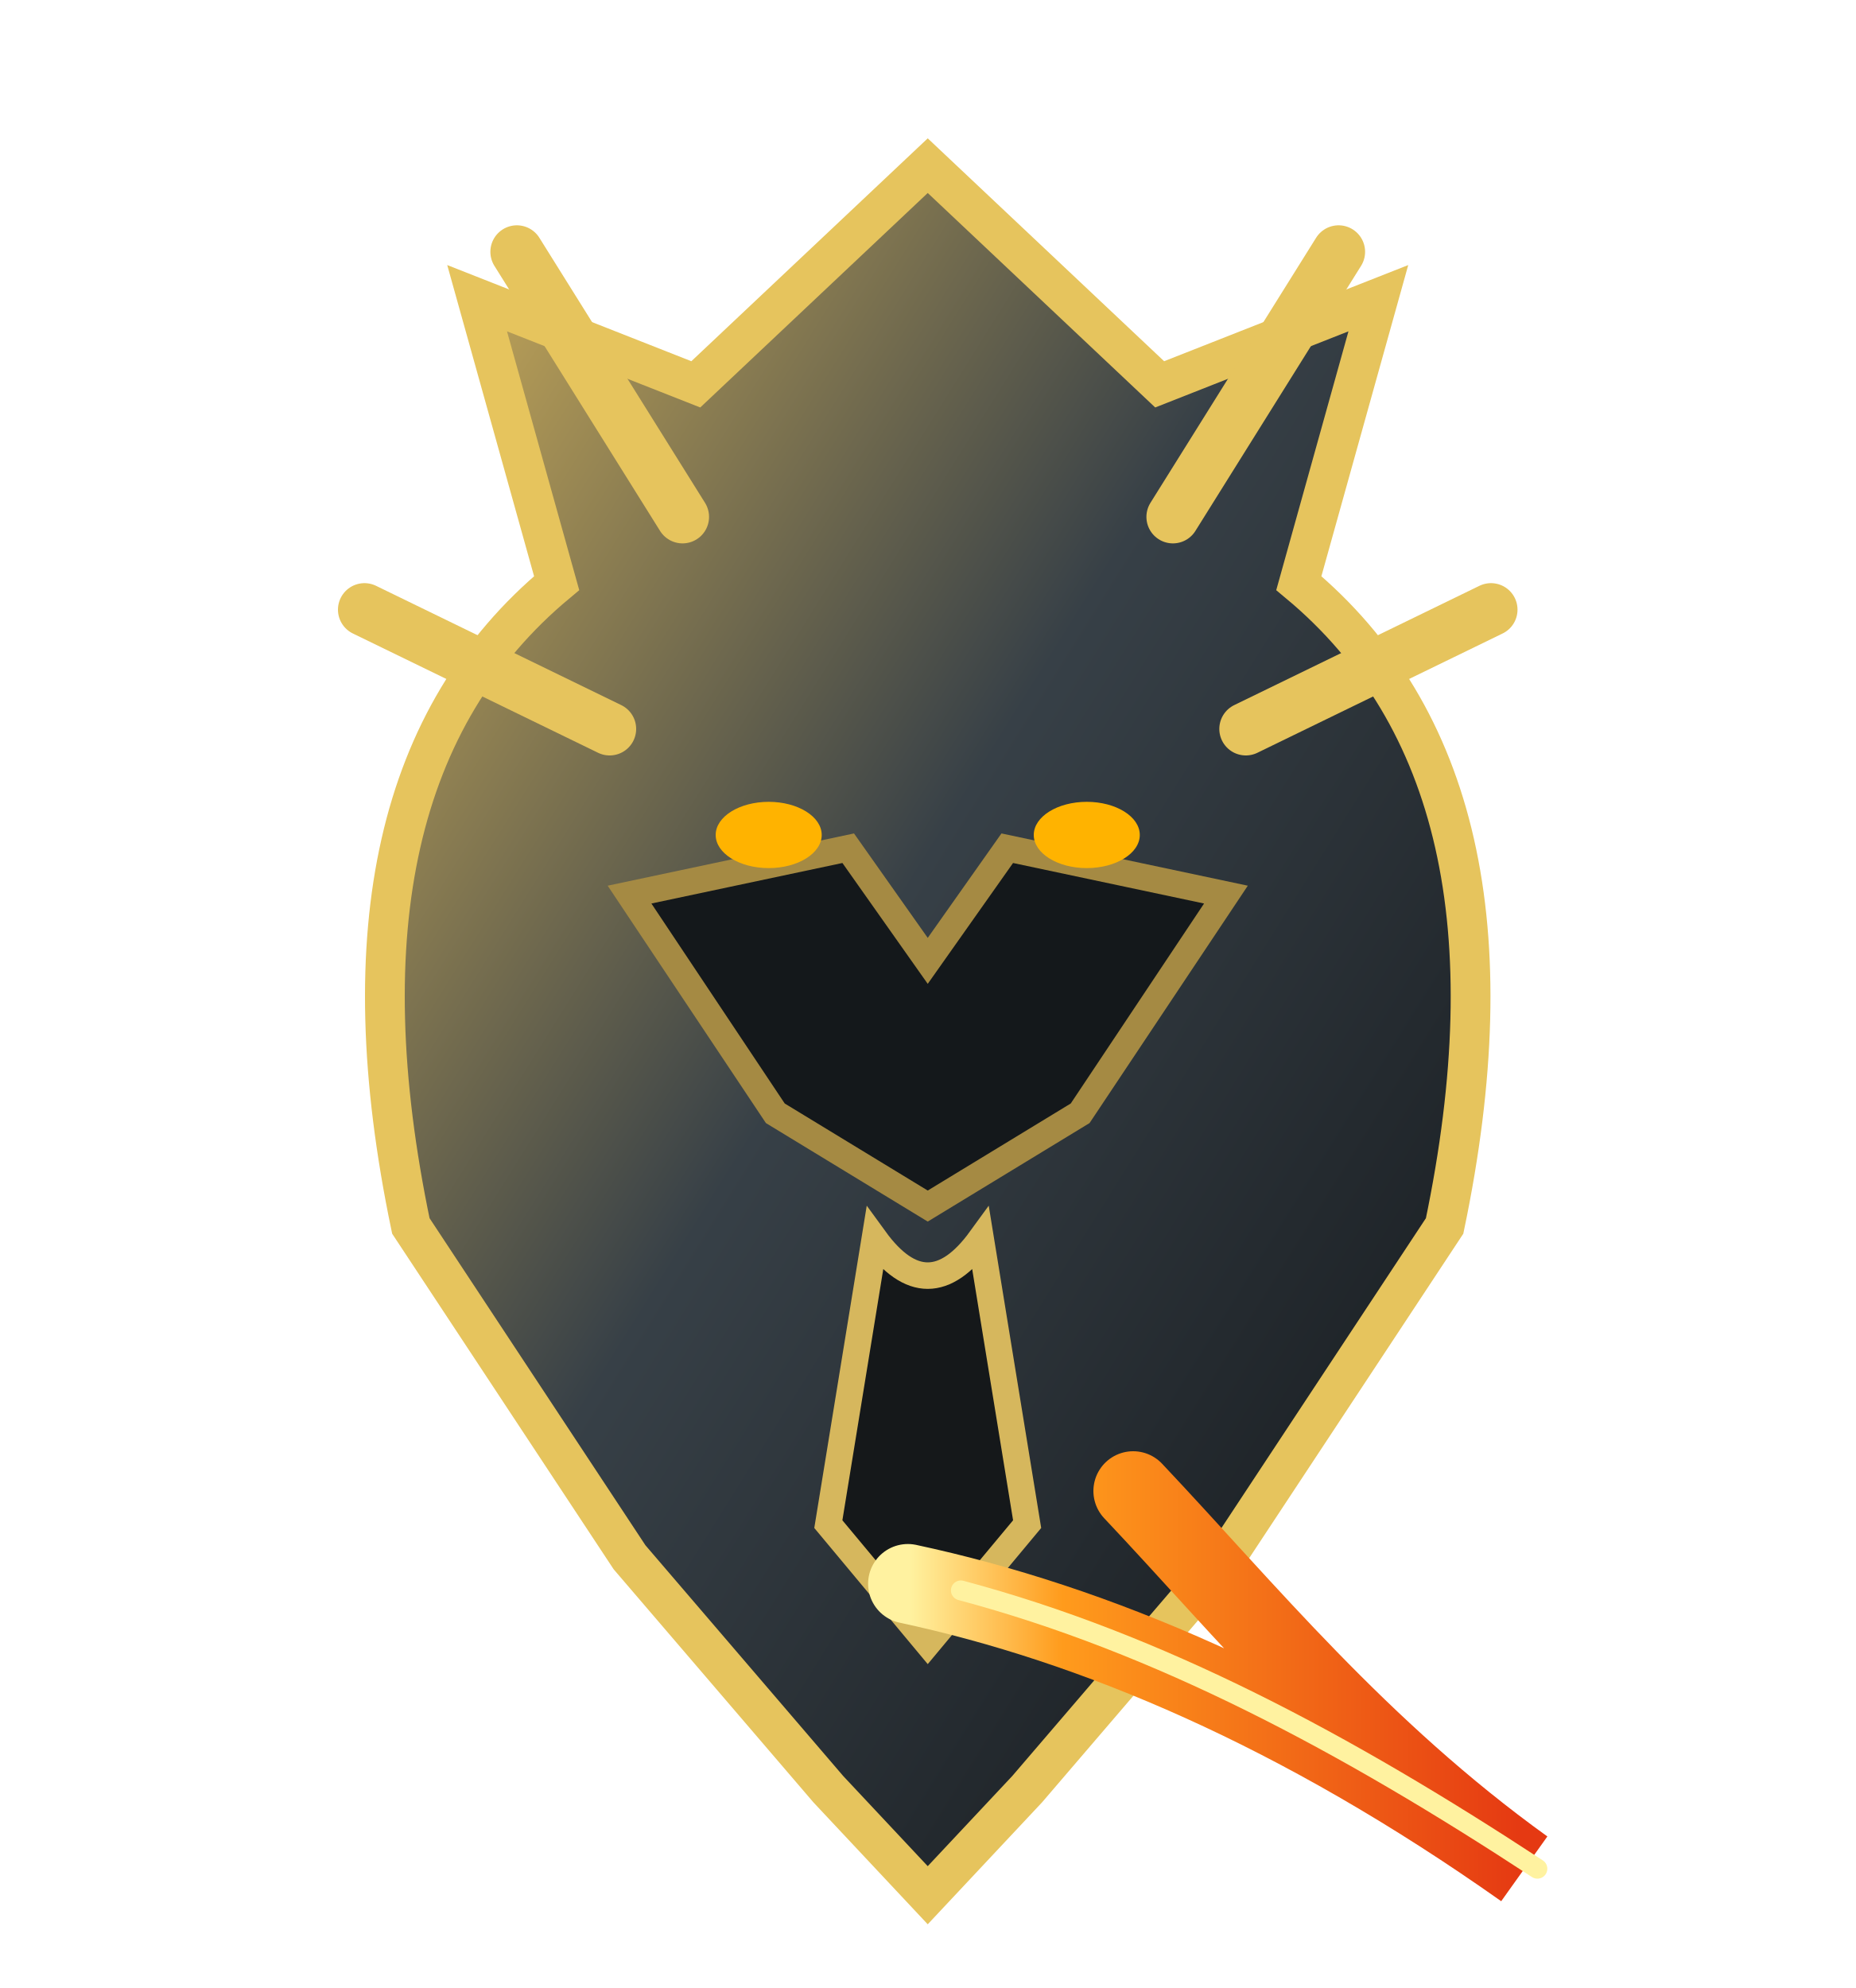
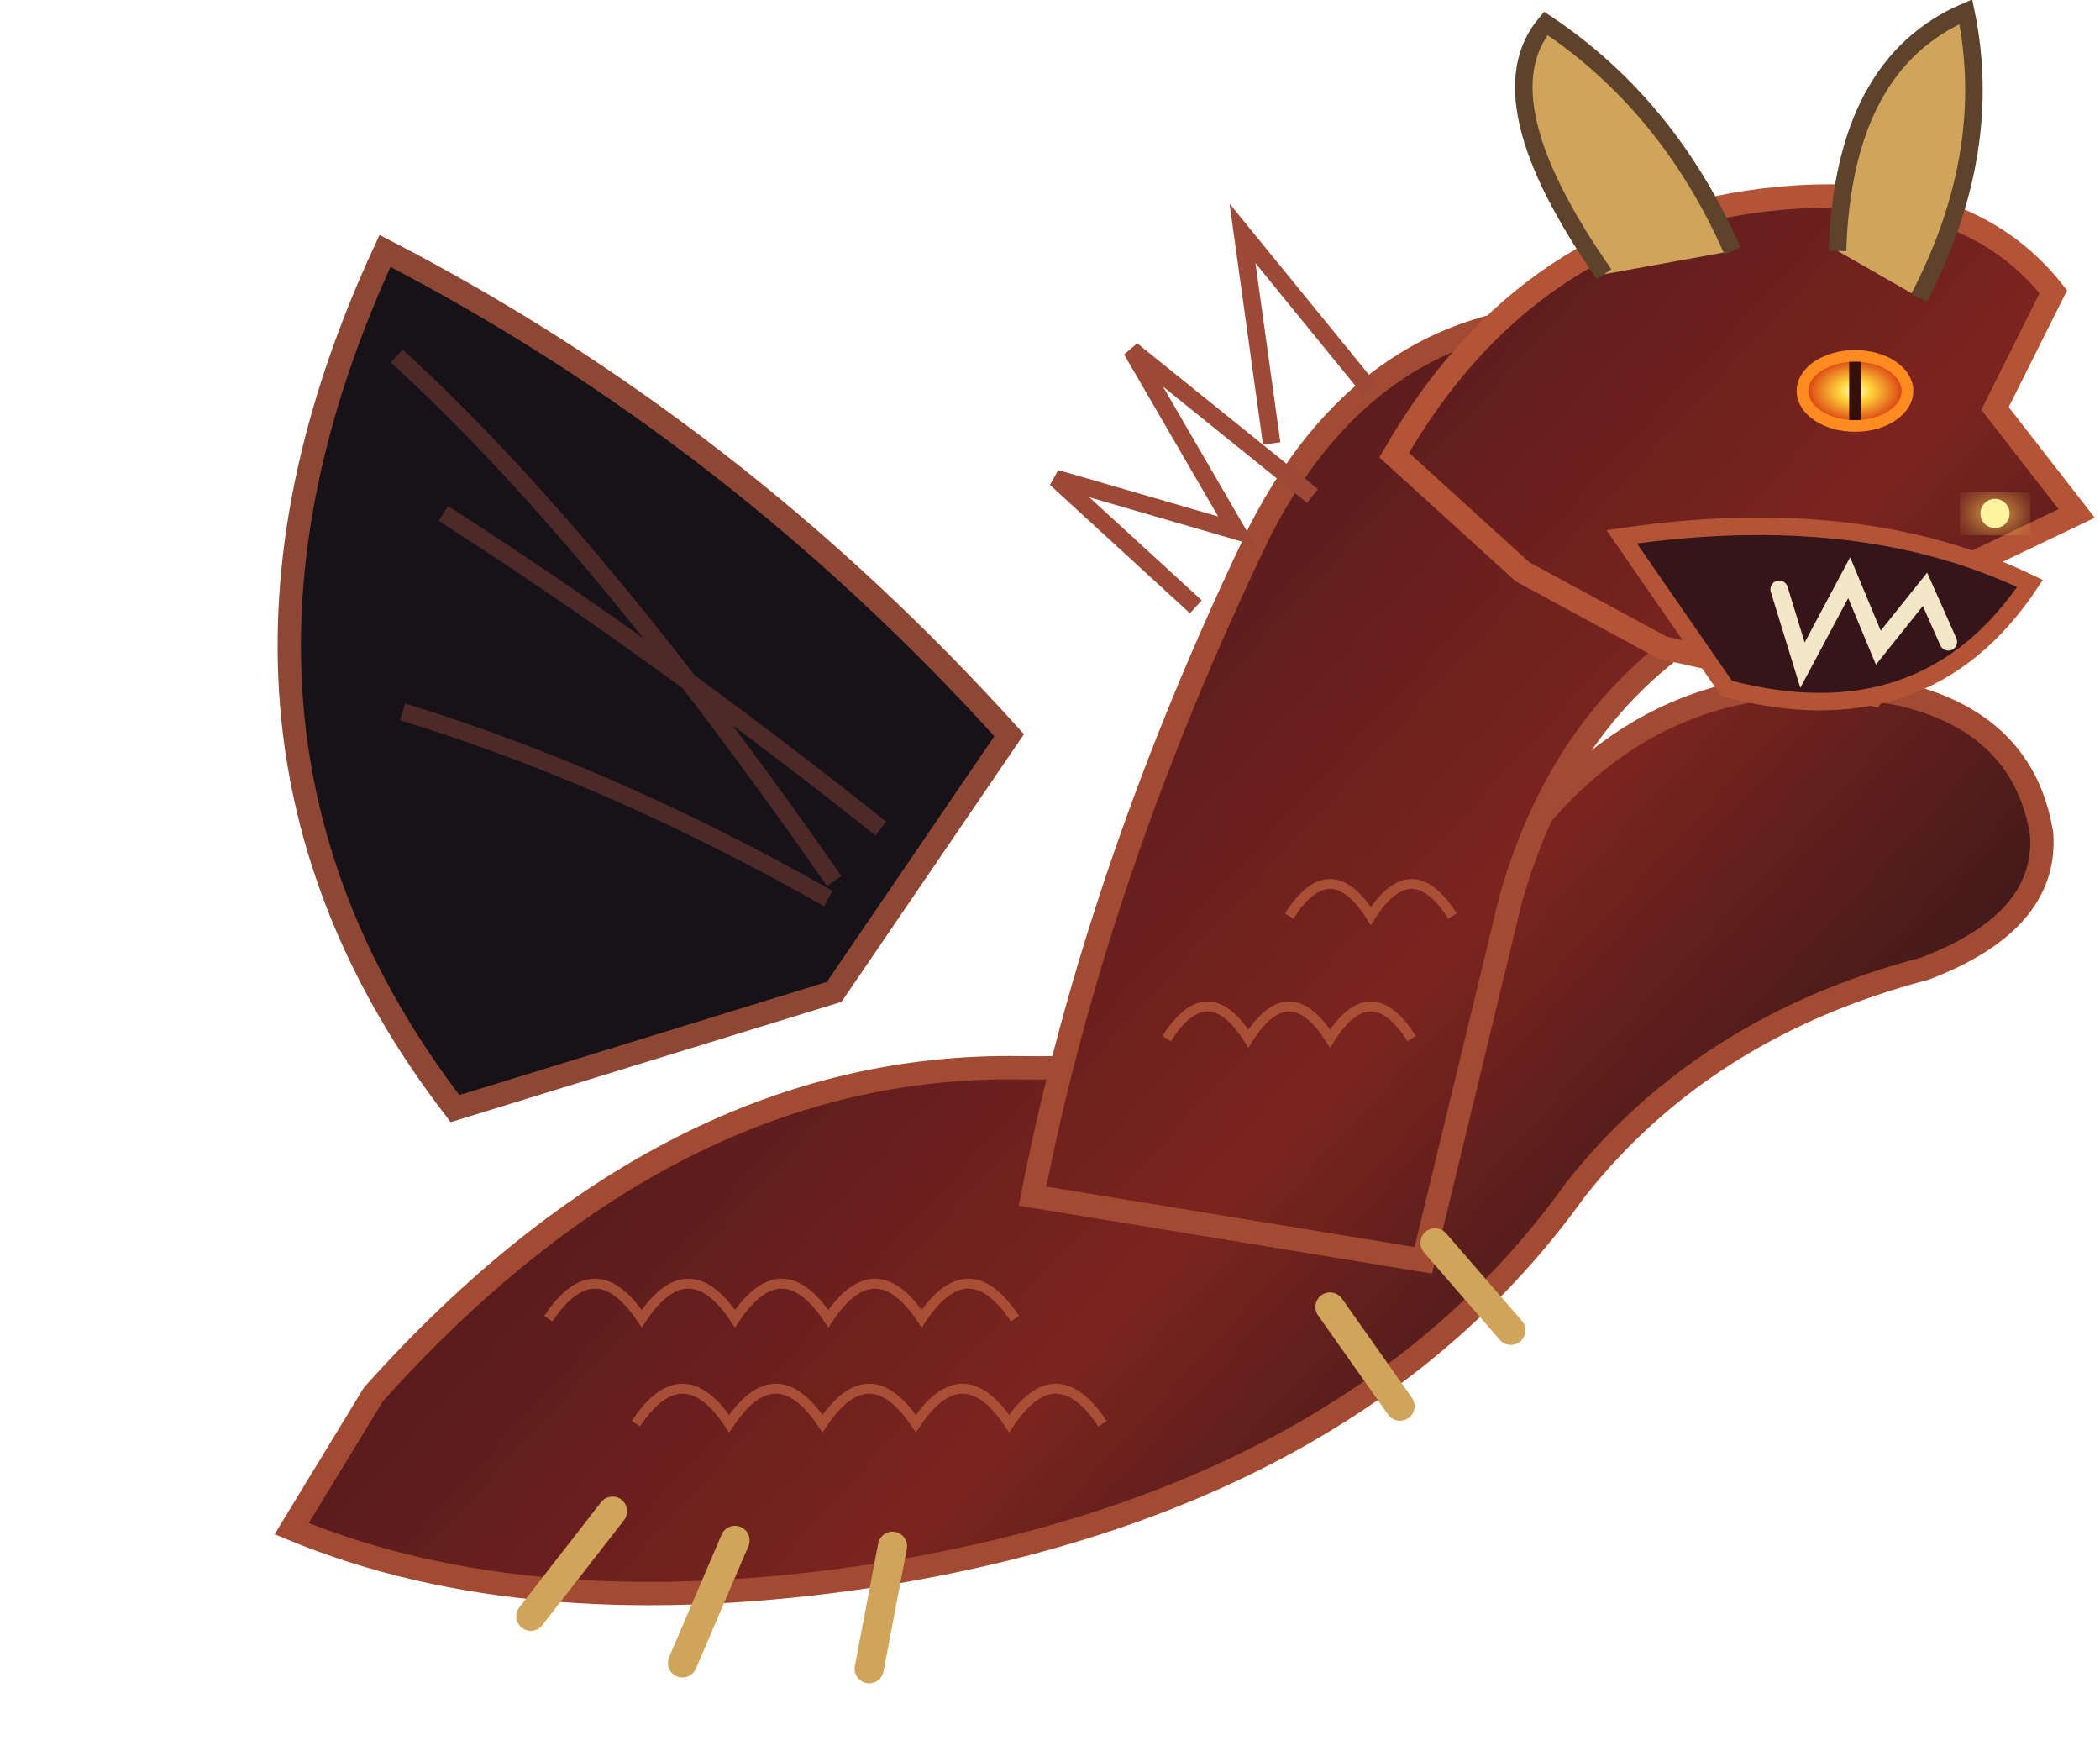
- <svg xmlns="http://www.w3.org/2000/svg" viewBox="0 0 280 300" fill="none">
+ <svg xmlns="http://www.w3.org/2000/svg" viewBox="0 0 360 300" fill="none">
  <defs>
-     <linearGradient id="s" x1="0" y1="0" x2="1" y2="1">
-       <stop stop-color="#d9b65b" />
-       <stop offset=".45" stop-color="#374047" />
-       <stop offset="1" stop-color="#111417" />
+     <linearGradient id="s" x1="70" y1="30" x2="320" y2="260" gradientUnits="userSpaceOnUse">
+       <stop stop-color="#171216" />
+       <stop offset=".3" stop-color="#4a171c" />
+       <stop offset=".65" stop-color="#7b241f" />
+       <stop offset="1" stop-color="#171216" />
    </linearGradient>
-     <linearGradient id="f" x1="0" x2="1">
-       <stop stop-color="#fff2a0" />
-       <stop offset=".25" stop-color="#ff9b1c" />
-       <stop offset="1" stop-color="#e53912" />
-     </linearGradient>
+     <radialGradient id="e">
+       <stop stop-color="#fffbd0" />
+       <stop offset=".3" stop-color="#ffd43b" />
+       <stop offset="1" stop-color="#d62d0c" />
+     </radialGradient>
+     <filter id="g">
+       <feGaussianBlur stdDeviation="3" />
+     </filter>
  </defs>
-   <path d="M140 25 L105 58 L72 45 L84 88 Q48 118 62 185 L95 235 L125 270 L140 286 L155 270 L185 235 L218 185 Q232 118 196 88 L208 45 L175 58Z" fill="url(#s)" stroke="#e6c45d" stroke-width="6" />
-   <path d="M92 110 L55 92 M188 110 L225 92 M103 78 L78 38 M177 78 L202 38" stroke="#e6c45d" stroke-width="8" stroke-linecap="round" />
-   <path d="M95 135 L128 128 L140 145 L152 128 L185 135 L163 168 L140 182 L117 168Z" fill="#14181b" stroke="#a58a43" stroke-width="4" />
-   <ellipse cx="116" cy="126" rx="8" ry="5" fill="#ffb300" />
-   <ellipse cx="164" cy="126" rx="8" ry="5" fill="#ffb300" />
-   <path d="M132 187 Q140 198 148 187 L155 230 L140 248 L125 230Z" fill="#15181a" stroke="#d6b75d" stroke-width="4" />
-   <path d="M137 239 C165 245 196 258 230 282 C205 264 188 243 171 225" stroke="url(#f)" stroke-width="12" stroke-linecap="round" />
-   <path d="M145 240 C175 248 203 263 232 282" stroke="#fff2a0" stroke-width="3" stroke-linecap="round" />
+   <path d="M78 190Q28 125 66 43Q126 74 173 126L143 170Z" fill="#161217" stroke="#8d4734" stroke-width="4" />
+   <path d="M68 61Q102 92 143 151M76 88Q112 111 151 142M69 122Q105 133 142 154" stroke="#4d2a27" stroke-width="3" />
+   <path d="M64 239Q115 182 175 183Q232 184 260 145Q285 111 326 119Q347 124 350 143Q351 158 330 166Q292 176 270 204Q232 257 150 270Q91 279 50 262Z" fill="url(#s)" stroke="#a34a32" stroke-width="4" />
+   <path d="M177 205Q188 149 216 91Q236 52 276 54Q301 56 309 78Q313 91 298 104Q269 119 259 154L244 216Z" fill="url(#s)" stroke="#a34a32" stroke-width="4" />
+   <path d="M239 78Q262 38 305 34Q337 31 352 50L342 70L356 88L333 99L321 119L285 111L261 98Z" fill="url(#s)" stroke="#b45437" stroke-width="4" />
+   <path d="M275 47Q254 17 265 4Q286 18 297 43M315 43Q316 11 337 2Q342 26 329 51" fill="#d0a45a" stroke="#5d432c" stroke-width="3" />
+   <path d="M205 104l-24-22 31 9-18-31 31 25M218 76l-5-36 22 27" stroke="#9c4937" stroke-width="3" />
+   <path d="M278 92Q319 86 348 100Q330 127 296 118Z" fill="#35151a" stroke="#b45437" stroke-width="3" />
+   <path d="M305 101l4 13 8-15 5 12 8-10 4 9" stroke="#f3e7c8" stroke-width="3" stroke-linecap="round" />
+   <ellipse cx="318" cy="67" rx="9" ry="6" fill="url(#e)" stroke="#ff8b21" stroke-width="2" />
+   <path d="M318 62v10" stroke="#35100a" stroke-width="2" />
+   <ellipse cx="342" cy="88" rx="5" ry="3" fill="#ffcc54" filter="url(#g)" />
+   <circle cx="342" cy="88" r="2.5" fill="#fff3a0" />
+   <g fill="none" stroke="#b65a3c" stroke-width="1.7" opacity=".8">
+     <path d="M94 226q8-12 16 0q8-12 16 0q8-12 16 0q8-12 16 0q8-12 16 0" />
+     <path d="M109 244q8-12 16 0q8-12 16 0q8-12 16 0q8-12 16 0q8-12 16 0" />
+     <path d="M200 178q7-11 14 0q7-11 14 0q7-11 14 0" />
+     <path d="M221 157q7-11 14 0q7-11 14 0" />
+   </g>
+   <path d="M105 259l-14 18M126 264l-9 21M153 265l-4 21M246 213l13 15M228 224l12 17" stroke="#d0a45a" stroke-width="5" stroke-linecap="round" />
</svg>
